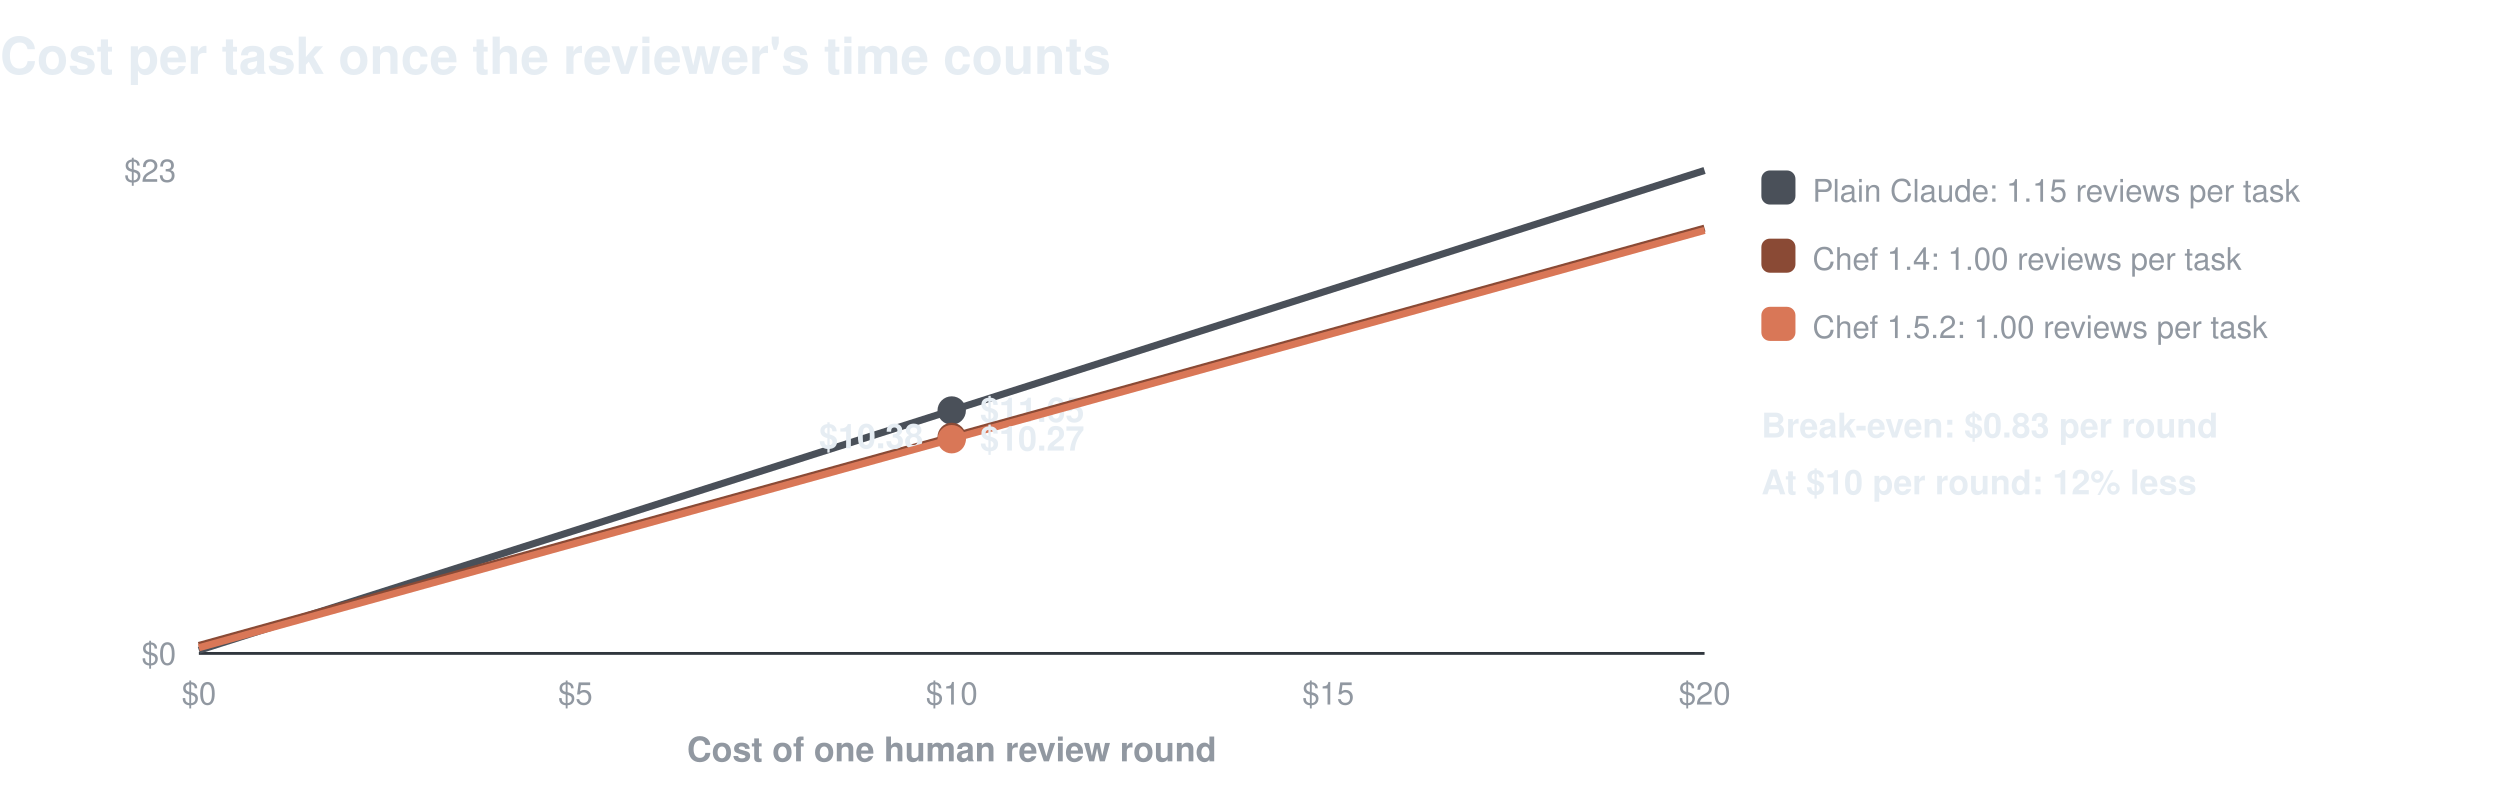
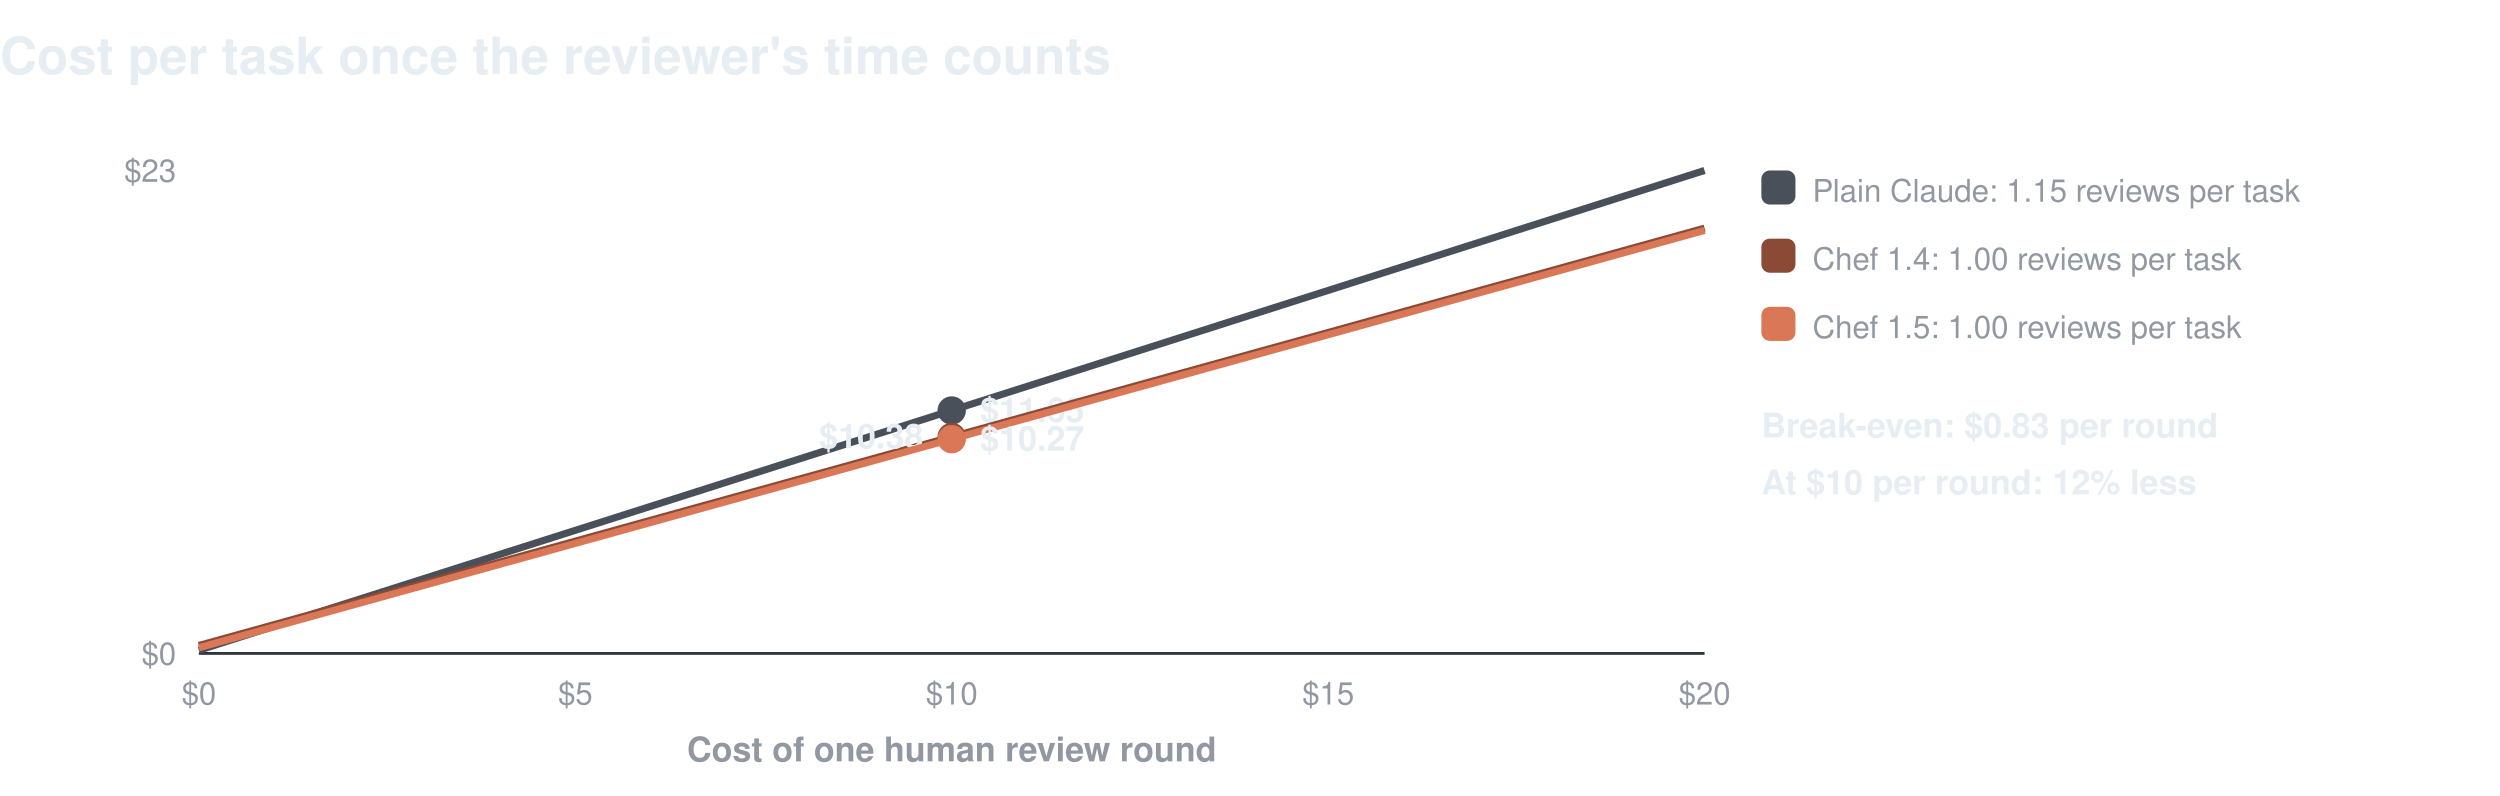
- <svg xmlns="http://www.w3.org/2000/svg" width="880" height="280" viewBox="0 0 880 280" role="img" aria-label="Machine cost per task plus a human reviewer's cost per review round. Chef 1.5.2 costs less once a round costs more than $0.83; at $10 per round, plain Claude $11.65 and chef 1.5.2 $10.27 per task, 12% less.">
+ <svg xmlns="http://www.w3.org/2000/svg" width="880" height="280" viewBox="0 0 880 280" role="img" aria-label="Machine cost per task plus a human reviewer's cost per review round. Chef 1.5 costs less once a round costs more than $0.83; at $10 per round, plain Claude $11.65 and chef 1.5 $10.27 per task, 12% less.">
  <text x="0.0" y="26.0" fill="#E6EDF3" font-family="-apple-system, BlinkMacSystemFont, 'Segoe UI', Helvetica, Arial, sans-serif" font-size="18" font-weight="600" text-anchor="start">Cost per task once the reviewer's time counts</text>
  <line x1="70.0" y1="230.0" x2="600.0" y2="230.0" stroke="#30363D" stroke-width="1" />
  <text x="70.0" y="248.0" fill="#9198A1" font-family="-apple-system, BlinkMacSystemFont, 'Segoe UI', Helvetica, Arial, sans-serif" font-size="11" font-weight="400" text-anchor="middle">$0</text>
  <text x="202.5" y="248.0" fill="#9198A1" font-family="-apple-system, BlinkMacSystemFont, 'Segoe UI', Helvetica, Arial, sans-serif" font-size="11" font-weight="400" text-anchor="middle">$5</text>
  <text x="335.0" y="248.0" fill="#9198A1" font-family="-apple-system, BlinkMacSystemFont, 'Segoe UI', Helvetica, Arial, sans-serif" font-size="11" font-weight="400" text-anchor="middle">$10</text>
  <text x="467.5" y="248.0" fill="#9198A1" font-family="-apple-system, BlinkMacSystemFont, 'Segoe UI', Helvetica, Arial, sans-serif" font-size="11" font-weight="400" text-anchor="middle">$15</text>
  <text x="600.0" y="248.0" fill="#9198A1" font-family="-apple-system, BlinkMacSystemFont, 'Segoe UI', Helvetica, Arial, sans-serif" font-size="11" font-weight="400" text-anchor="middle">$20</text>
  <text x="335.0" y="268.0" fill="#9198A1" font-family="-apple-system, BlinkMacSystemFont, 'Segoe UI', Helvetica, Arial, sans-serif" font-size="12" font-weight="600" text-anchor="middle">Cost of one human review round</text>
  <text x="62.0" y="64.0" fill="#9198A1" font-family="-apple-system, BlinkMacSystemFont, 'Segoe UI', Helvetica, Arial, sans-serif" font-size="11" font-weight="400" text-anchor="end">$23</text>
  <text x="62.0" y="234.0" fill="#9198A1" font-family="-apple-system, BlinkMacSystemFont, 'Segoe UI', Helvetica, Arial, sans-serif" font-size="11" font-weight="400" text-anchor="end">$0</text>
  <line x1="70.0" y1="228.9" x2="600.0" y2="60.0" stroke="#4A5059" stroke-width="2.5" />
  <circle cx="335.0" cy="144.5" r="5" fill="#4A5059" />
  <text x="345.0" y="148.5" fill="#E6EDF3" font-family="-apple-system, BlinkMacSystemFont, 'Segoe UI', Helvetica, Arial, sans-serif" font-size="12" font-weight="600" text-anchor="start">$11.65</text>
  <line x1="70.0" y1="227.2" x2="600.0" y2="80.3" stroke="#8A4A35" stroke-width="2.5" />
  <circle cx="335.0" cy="153.8" r="5" fill="#8A4A35" />
  <text x="325.0" y="157.8" fill="#E6EDF3" font-family="-apple-system, BlinkMacSystemFont, 'Segoe UI', Helvetica, Arial, sans-serif" font-size="12" font-weight="600" text-anchor="end">$10.38</text>
  <line x1="70.0" y1="228.0" x2="600.0" y2="81.1" stroke="#D97757" stroke-width="2.5" />
  <circle cx="335.0" cy="154.6" r="5" fill="#D97757" />
  <text x="345.0" y="158.6" fill="#E6EDF3" font-family="-apple-system, BlinkMacSystemFont, 'Segoe UI', Helvetica, Arial, sans-serif" font-size="12" font-weight="600" text-anchor="start">$10.27</text>
  <rect x="620.0" y="60.0" width="12.0" height="12.0" rx="3" fill="#4A5059" />
  <text x="638.0" y="71.0" fill="#9198A1" font-family="-apple-system, BlinkMacSystemFont, 'Segoe UI', Helvetica, Arial, sans-serif" font-size="11" font-weight="400" text-anchor="start">Plain Claude: 1.15 reviews per task</text>
  <rect x="620.0" y="84.0" width="12.0" height="12.0" rx="3" fill="#8A4A35" />
  <text x="638.0" y="95.0" fill="#9198A1" font-family="-apple-system, BlinkMacSystemFont, 'Segoe UI', Helvetica, Arial, sans-serif" font-size="11" font-weight="400" text-anchor="start">Chef 1.4: 1.00 reviews per task</text>
  <rect x="620.0" y="108.0" width="12.0" height="12.0" rx="3" fill="#D97757" />
-   <text x="638.0" y="119.0" fill="#9198A1" font-family="-apple-system, BlinkMacSystemFont, 'Segoe UI', Helvetica, Arial, sans-serif" font-size="11" font-weight="400" text-anchor="start">Chef 1.5.2: 1.00 reviews per task</text>
+   <text x="638.0" y="119.0" fill="#9198A1" font-family="-apple-system, BlinkMacSystemFont, 'Segoe UI', Helvetica, Arial, sans-serif" font-size="11" font-weight="400" text-anchor="start">Chef 1.5: 1.00 reviews per task</text>
  <text x="620.0" y="154.0" fill="#E6EDF3" font-family="-apple-system, BlinkMacSystemFont, 'Segoe UI', Helvetica, Arial, sans-serif" font-size="12" font-weight="600" text-anchor="start">Break-even: $0.83 per round</text>
  <text x="620.0" y="174.0" fill="#E6EDF3" font-family="-apple-system, BlinkMacSystemFont, 'Segoe UI', Helvetica, Arial, sans-serif" font-size="12" font-weight="600" text-anchor="start">At $10 per round: 12% less</text>
</svg>
